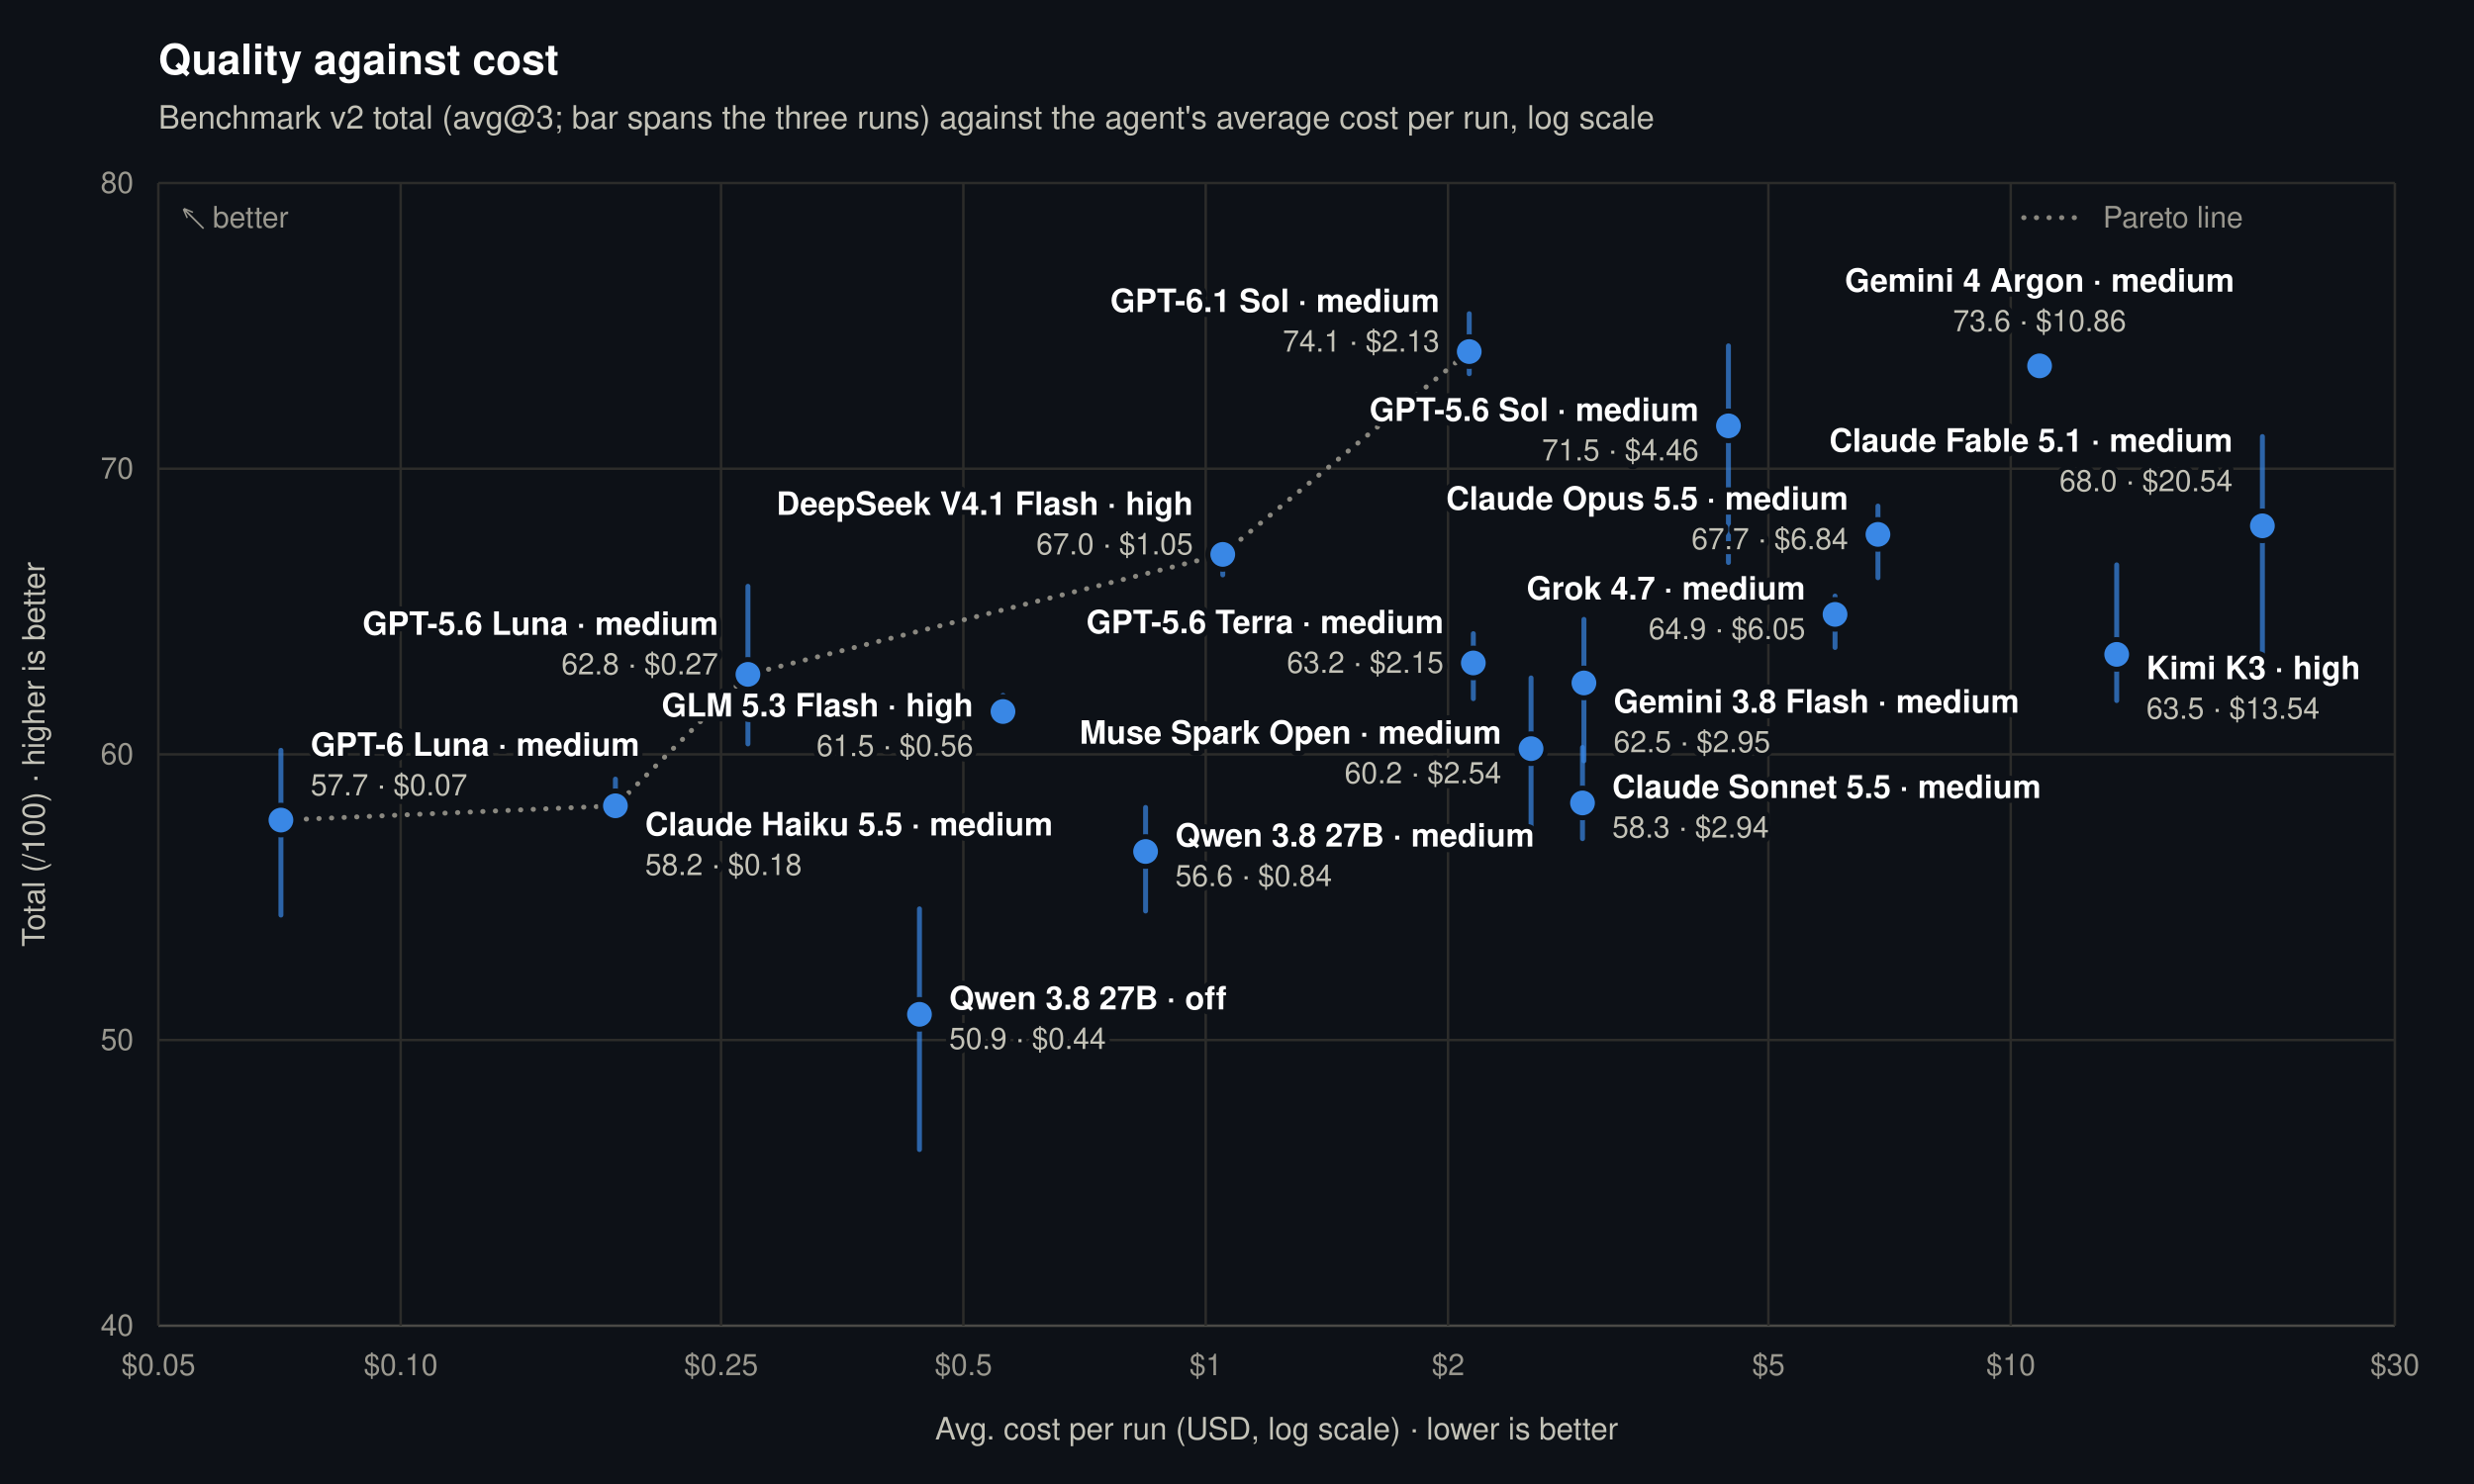
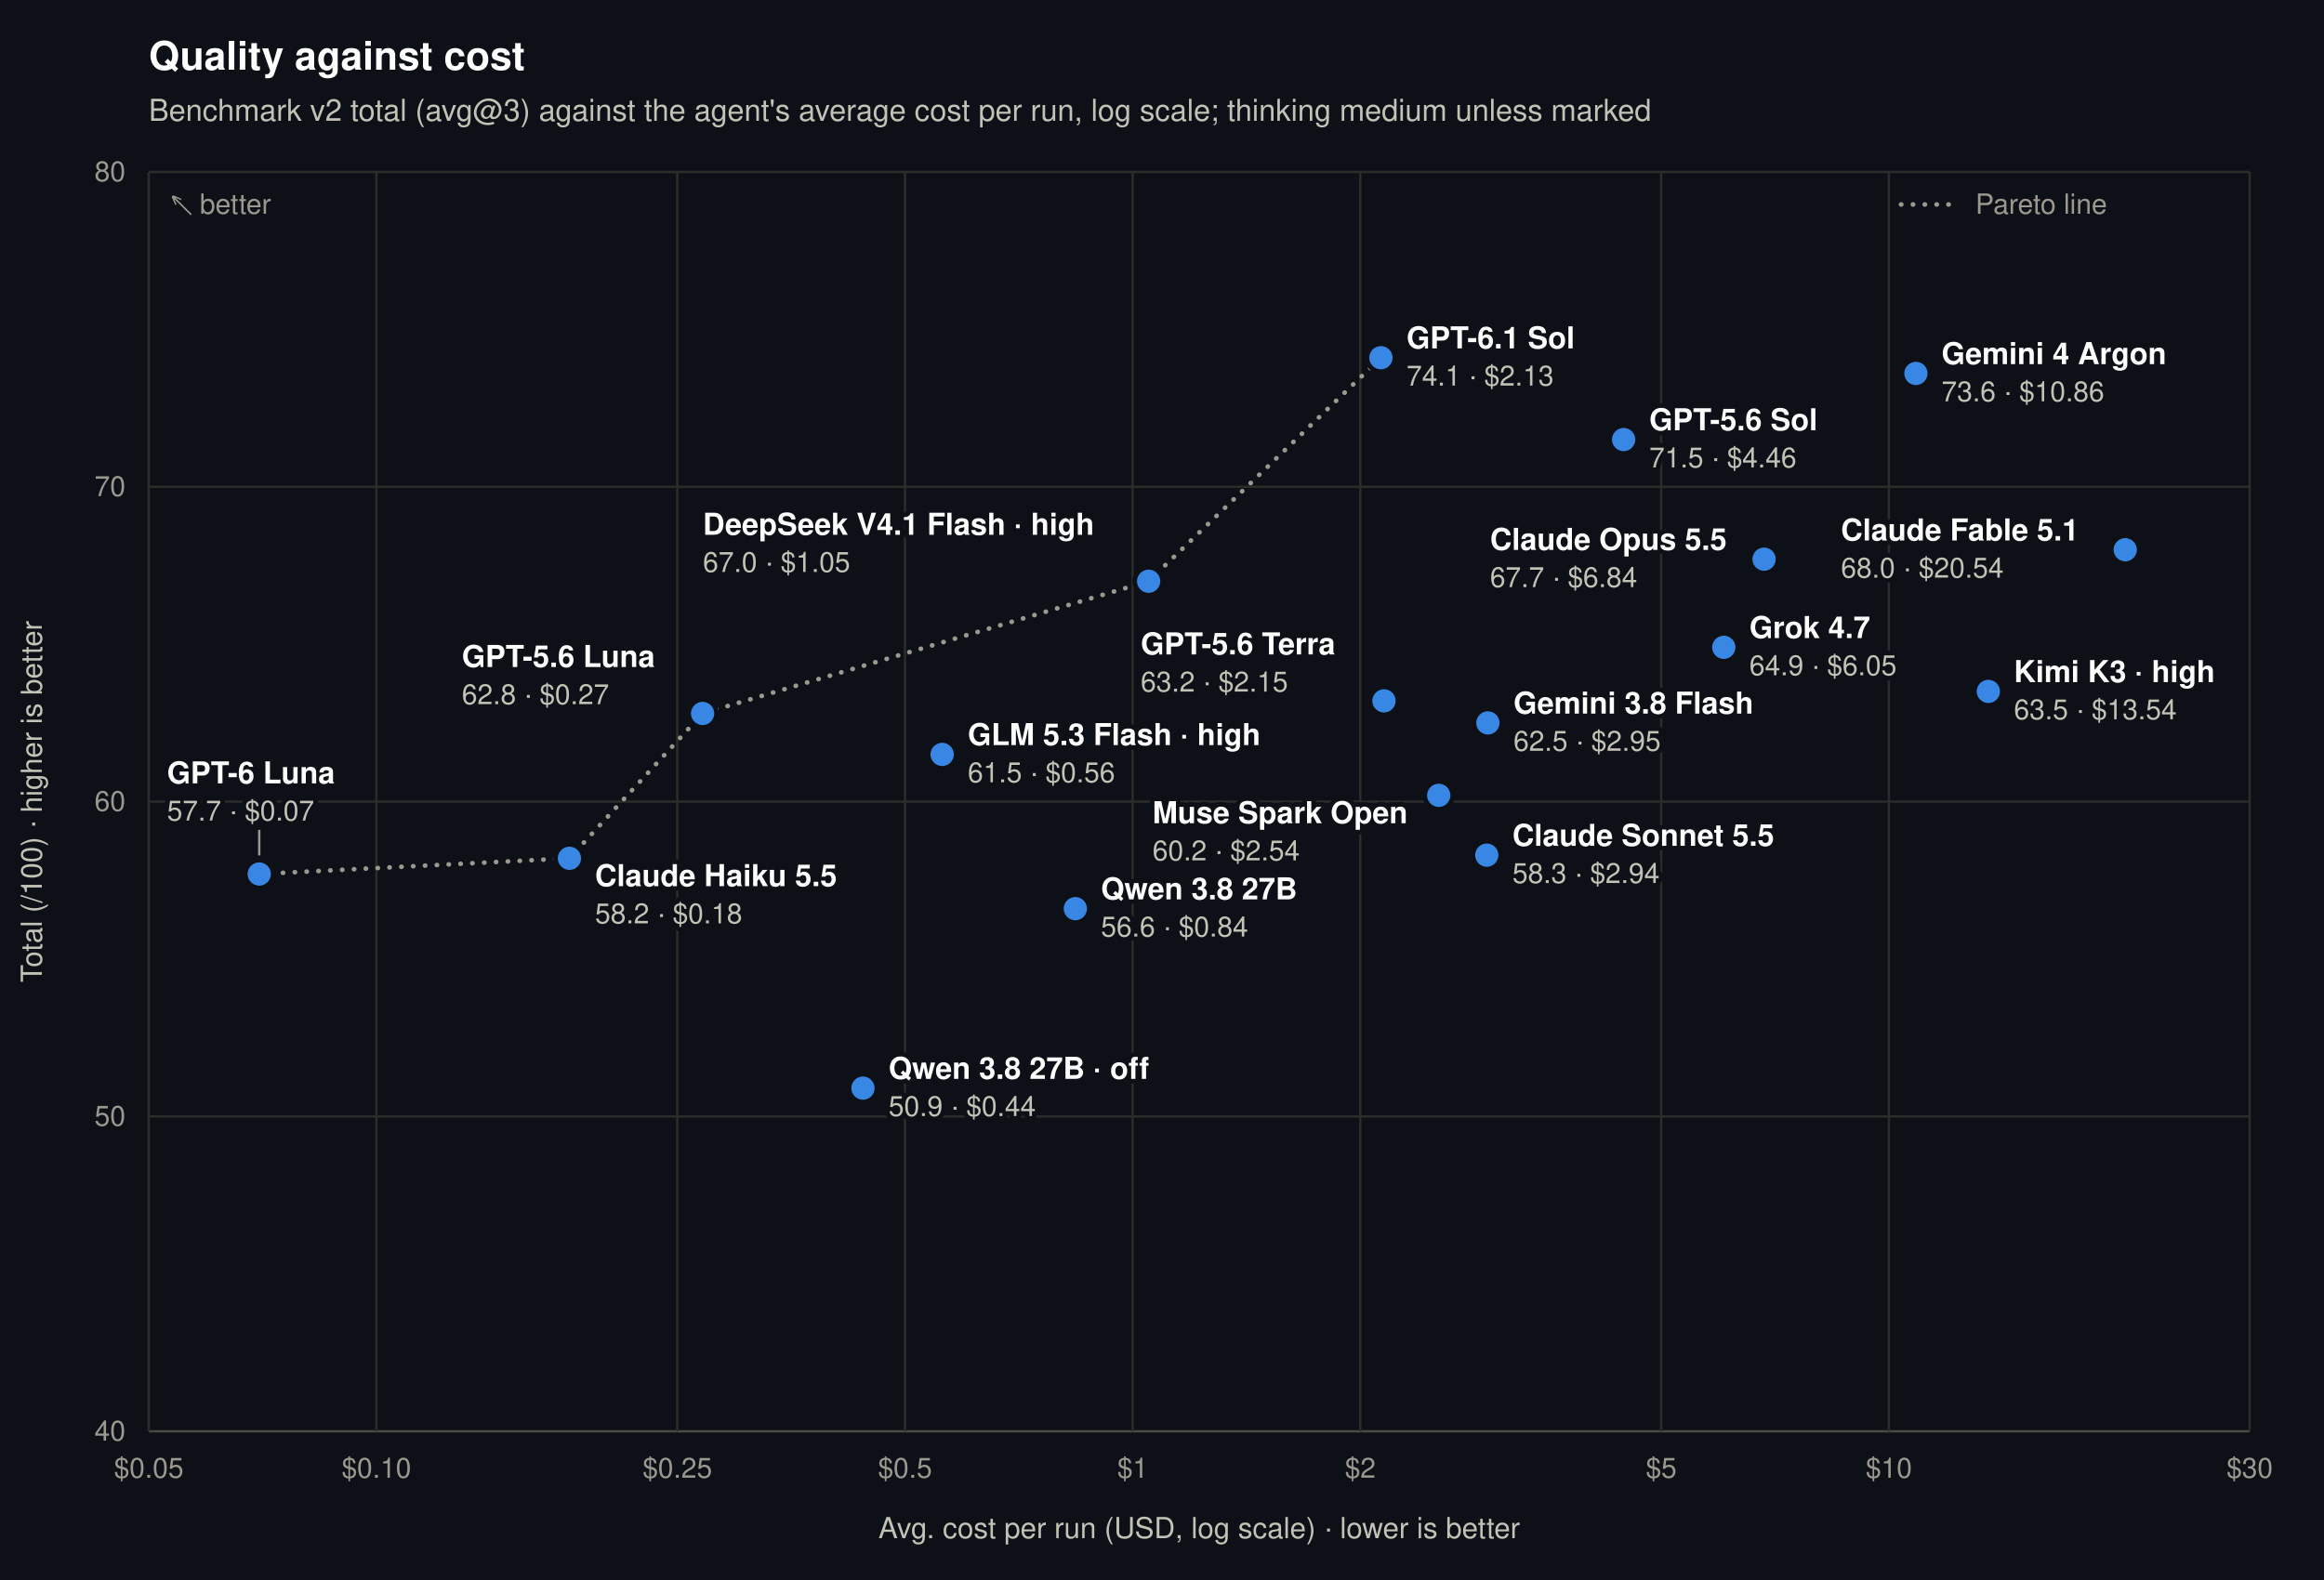
- <svg xmlns="http://www.w3.org/2000/svg" width="1000" height="600" viewBox="0 0 1000 600" role="img" aria-labelledby="t d">
-   <rect width="1000" height="600" fill="#0d1117" />
+ <svg xmlns="http://www.w3.org/2000/svg" width="1000" height="680" viewBox="0 0 1000 680" role="img" aria-labelledby="t d">
+   <rect width="1000" height="680" fill="#0d1117" />
  <g font-family="system-ui, -apple-system, 'Segoe UI', Helvetica, Arial, sans-serif">
    <text x="64" y="30" font-size="17" font-weight="600" fill="#ffffff">Quality against cost</text>
-     <text x="64" y="52" font-size="13" fill="#c3c2b7">Benchmark v2 total (avg@3; bar spans the three runs) against the agent's average cost per run, log scale</text>
-     <line x1="64" x2="968" y1="536" y2="536" stroke="#4a4a46" stroke-width="1" />
-     <text x="54" y="540" font-size="12" text-anchor="end" fill="#9a988f" style="font-variant-numeric: tabular-nums">40</text>
-     <line x1="64" x2="968" y1="420.5" y2="420.5" stroke="#2c2c2a" stroke-width="1" />
-     <text x="54" y="424.5" font-size="12" text-anchor="end" fill="#9a988f" style="font-variant-numeric: tabular-nums">50</text>
-     <line x1="64" x2="968" y1="305" y2="305" stroke="#2c2c2a" stroke-width="1" />
-     <text x="54" y="309" font-size="12" text-anchor="end" fill="#9a988f" style="font-variant-numeric: tabular-nums">60</text>
-     <line x1="64" x2="968" y1="189.5" y2="189.5" stroke="#2c2c2a" stroke-width="1" />
-     <text x="54" y="193.5" font-size="12" text-anchor="end" fill="#9a988f" style="font-variant-numeric: tabular-nums">70</text>
+     <text x="64" y="52" font-size="13" fill="#c3c2b7">Benchmark v2 total (avg@3) against the agent's average cost per run, log scale; thinking medium unless marked</text>
+     <line x1="64" x2="968" y1="616" y2="616" stroke="#4a4a46" stroke-width="1" />
+     <text x="54" y="620" font-size="12" text-anchor="end" fill="#9a988f" style="font-variant-numeric: tabular-nums">40</text>
+     <line x1="64" x2="968" y1="480.5" y2="480.5" stroke="#2c2c2a" stroke-width="1" />
+     <text x="54" y="484.5" font-size="12" text-anchor="end" fill="#9a988f" style="font-variant-numeric: tabular-nums">50</text>
+     <line x1="64" x2="968" y1="345" y2="345" stroke="#2c2c2a" stroke-width="1" />
+     <text x="54" y="349" font-size="12" text-anchor="end" fill="#9a988f" style="font-variant-numeric: tabular-nums">60</text>
+     <line x1="64" x2="968" y1="209.5" y2="209.5" stroke="#2c2c2a" stroke-width="1" />
+     <text x="54" y="213.5" font-size="12" text-anchor="end" fill="#9a988f" style="font-variant-numeric: tabular-nums">70</text>
    <line x1="64" x2="968" y1="74" y2="74" stroke="#2c2c2a" stroke-width="1" />
    <text x="54" y="78" font-size="12" text-anchor="end" fill="#9a988f" style="font-variant-numeric: tabular-nums">80</text>
-     <line x1="64" x2="64" y1="74" y2="536" stroke="#2c2c2a" stroke-width="1" />
-     <text x="64" y="556" font-size="12" text-anchor="middle" fill="#9a988f" style="font-variant-numeric: tabular-nums">$0.05</text>
-     <line x1="161.954" x2="161.954" y1="74" y2="536" stroke="#2c2c2a" stroke-width="1" />
-     <text x="161.954" y="556" font-size="12" text-anchor="middle" fill="#9a988f" style="font-variant-numeric: tabular-nums">$0.10</text>
-     <line x1="291.442" x2="291.442" y1="74" y2="536" stroke="#2c2c2a" stroke-width="1" />
-     <text x="291.442" y="556" font-size="12" text-anchor="middle" fill="#9a988f" style="font-variant-numeric: tabular-nums">$0.25</text>
-     <line x1="389.396" x2="389.396" y1="74" y2="536" stroke="#2c2c2a" stroke-width="1" />
-     <text x="389.396" y="556" font-size="12" text-anchor="middle" fill="#9a988f" style="font-variant-numeric: tabular-nums">$0.5</text>
-     <line x1="487.35" x2="487.35" y1="74" y2="536" stroke="#2c2c2a" stroke-width="1" />
-     <text x="487.35" y="556" font-size="12" text-anchor="middle" fill="#9a988f" style="font-variant-numeric: tabular-nums">$1</text>
-     <line x1="585.304" x2="585.304" y1="74" y2="536" stroke="#2c2c2a" stroke-width="1" />
-     <text x="585.304" y="556" font-size="12" text-anchor="middle" fill="#9a988f" style="font-variant-numeric: tabular-nums">$2</text>
-     <line x1="714.793" x2="714.793" y1="74" y2="536" stroke="#2c2c2a" stroke-width="1" />
-     <text x="714.793" y="556" font-size="12" text-anchor="middle" fill="#9a988f" style="font-variant-numeric: tabular-nums">$5</text>
-     <line x1="812.747" x2="812.747" y1="74" y2="536" stroke="#2c2c2a" stroke-width="1" />
-     <text x="812.747" y="556" font-size="12" text-anchor="middle" fill="#9a988f" style="font-variant-numeric: tabular-nums">$10</text>
-     <line x1="968" x2="968" y1="74" y2="536" stroke="#2c2c2a" stroke-width="1" />
-     <text x="968" y="556" font-size="12" text-anchor="middle" fill="#9a988f" style="font-variant-numeric: tabular-nums">$30</text>
-     <text x="516" y="582" font-size="12.5" text-anchor="middle" fill="#c3c2b7">Avg. cost per run (USD, log scale) · lower is better</text>
-     <text transform="translate(18 305) rotate(-90)" font-size="12.5" text-anchor="middle" fill="#c3c2b7">Total (/100) · higher is better</text>
+     <line x1="64" x2="64" y1="74" y2="616" stroke="#2c2c2a" stroke-width="1" />
+     <text x="64" y="636" font-size="12" text-anchor="middle" fill="#9a988f" style="font-variant-numeric: tabular-nums">$0.05</text>
+     <line x1="161.95" x2="161.95" y1="74" y2="616" stroke="#2c2c2a" stroke-width="1" />
+     <text x="161.95" y="636" font-size="12" text-anchor="middle" fill="#9a988f" style="font-variant-numeric: tabular-nums">$0.10</text>
+     <line x1="291.44" x2="291.44" y1="74" y2="616" stroke="#2c2c2a" stroke-width="1" />
+     <text x="291.44" y="636" font-size="12" text-anchor="middle" fill="#9a988f" style="font-variant-numeric: tabular-nums">$0.25</text>
+     <line x1="389.4" x2="389.4" y1="74" y2="616" stroke="#2c2c2a" stroke-width="1" />
+     <text x="389.4" y="636" font-size="12" text-anchor="middle" fill="#9a988f" style="font-variant-numeric: tabular-nums">$0.5</text>
+     <line x1="487.35" x2="487.35" y1="74" y2="616" stroke="#2c2c2a" stroke-width="1" />
+     <text x="487.35" y="636" font-size="12" text-anchor="middle" fill="#9a988f" style="font-variant-numeric: tabular-nums">$1</text>
+     <line x1="585.3" x2="585.3" y1="74" y2="616" stroke="#2c2c2a" stroke-width="1" />
+     <text x="585.3" y="636" font-size="12" text-anchor="middle" fill="#9a988f" style="font-variant-numeric: tabular-nums">$2</text>
+     <line x1="714.79" x2="714.79" y1="74" y2="616" stroke="#2c2c2a" stroke-width="1" />
+     <text x="714.79" y="636" font-size="12" text-anchor="middle" fill="#9a988f" style="font-variant-numeric: tabular-nums">$5</text>
+     <line x1="812.75" x2="812.75" y1="74" y2="616" stroke="#2c2c2a" stroke-width="1" />
+     <text x="812.75" y="636" font-size="12" text-anchor="middle" fill="#9a988f" style="font-variant-numeric: tabular-nums">$10</text>
+     <line x1="968" x2="968" y1="74" y2="616" stroke="#2c2c2a" stroke-width="1" />
+     <text x="968" y="636" font-size="12" text-anchor="middle" fill="#9a988f" style="font-variant-numeric: tabular-nums">$30</text>
+     <text x="516" y="662" font-size="12.5" text-anchor="middle" fill="#c3c2b7">Avg. cost per run (USD, log scale) · lower is better</text>
+     <text transform="translate(18 345) rotate(-90)" font-size="12.5" text-anchor="middle" fill="#c3c2b7">Total (/100) · higher is better</text>
    <text x="74" y="92" font-size="12" fill="#9a988f">↖ better</text>
-     <polyline points="113.6,331.6 248.8,325.8 302.3,272.7 494.2,224.1 593.9,142.1" fill="none" stroke="#8a8880" stroke-width="2" stroke-dasharray="0.1 5" stroke-linecap="round" />
-     <line x1="818" x2="842" y1="88" y2="88" stroke="#8a8880" stroke-width="2" stroke-dasharray="0.1 5" stroke-linecap="round" />
+     <polyline points="111.55,376.16 245.02,369.39 302.32,307.06 494.25,250.15 594.2,153.95" fill="none" stroke="#9a988f" stroke-width="2" stroke-dasharray="0.1 5" stroke-linecap="round" />
+     <line x1="818" x2="842" y1="88" y2="88" stroke="#9a988f" stroke-width="2" stroke-dasharray="0.1 5" stroke-linecap="round" />
    <text x="850" y="92" font-size="12" fill="#9a988f">Pareto line</text>
-     <line x1="593.872" x2="593.872" y1="151.096" y2="126.841" stroke="#3987e5" stroke-width="2" stroke-linecap="round" opacity="0.7" />
-     <line x1="698.641" x2="698.641" y1="227.422" y2="139.835" stroke="#3987e5" stroke-width="2" stroke-linecap="round" opacity="0.7" />
-     <line x1="494.245" x2="494.245" y1="232.428" y2="219.049" stroke="#3987e5" stroke-width="2" stroke-linecap="round" opacity="0.7" />
-     <line x1="595.525" x2="595.525" y1="282.477" y2="256.201" stroke="#3987e5" stroke-width="2" stroke-linecap="round" opacity="0.7" />
-     <line x1="302.318" x2="302.318" y1="300.765" y2="237.048" stroke="#3987e5" stroke-width="2" stroke-linecap="round" opacity="0.7" />
-     <line x1="113.554" x2="113.554" y1="369.969" y2="303.364" stroke="#3987e5" stroke-width="2" stroke-linecap="round" opacity="0.7" />
-     <line x1="463.047" x2="463.047" y1="368.333" y2="326.464" stroke="#3987e5" stroke-width="2" stroke-linecap="round" opacity="0.7" />
-     <line x1="371.652" x2="371.652" y1="464.775" y2="367.466" stroke="#3987e5" stroke-width="2" stroke-linecap="round" opacity="0.7" />
-     <line x1="759.074" x2="759.074" y1="233.582" y2="204.611" stroke="#3987e5" stroke-width="2" stroke-linecap="round" opacity="0.7" />
-     <line x1="741.731" x2="741.731" y1="261.784" y2="240.994" stroke="#3987e5" stroke-width="2" stroke-linecap="round" opacity="0.7" />
-     <line x1="855.575" x2="855.575" y1="283.247" y2="228.385" stroke="#3987e5" stroke-width="2" stroke-linecap="round" opacity="0.7" />
-     <line x1="640.229" x2="640.229" y1="307.599" y2="250.426" stroke="#3987e5" stroke-width="2" stroke-linecap="round" opacity="0.7" />
-     <line x1="405.412" x2="405.412" y1="292.872" y2="281.13" stroke="#3987e5" stroke-width="2" stroke-linecap="round" opacity="0.7" />
-     <line x1="248.753" x2="248.753" y1="330.506" y2="315.01" stroke="#3987e5" stroke-width="2" stroke-linecap="round" opacity="0.7" />
-     <line x1="639.653" x2="639.653" y1="339.072" y2="302.209" stroke="#3987e5" stroke-width="2" stroke-linecap="round" opacity="0.7" />
-     <line x1="824.412" x2="824.412" y1="151.096" y2="145.418" stroke="#3987e5" stroke-width="2" stroke-linecap="round" opacity="0.7" />
-     <line x1="914.468" x2="914.468" y1="269.484" y2="176.506" stroke="#3987e5" stroke-width="2" stroke-linecap="round" opacity="0.7" />
-     <line x1="618.859" x2="618.859" y1="337.051" y2="274.104" stroke="#3987e5" stroke-width="2" stroke-linecap="round" opacity="0.7" />
-     <circle cx="593.872" cy="142.145" r="6" fill="#3987e5" stroke="#0d1117" stroke-width="2" />
-     <circle cx="698.641" cy="172.175" r="6" fill="#3987e5" stroke="#0d1117" stroke-width="2" />
-     <circle cx="494.245" cy="224.15" r="6" fill="#3987e5" stroke="#0d1117" stroke-width="2" />
-     <circle cx="595.525" cy="268.04" r="6" fill="#3987e5" stroke="#0d1117" stroke-width="2" />
-     <circle cx="302.318" cy="272.66" r="6" fill="#3987e5" stroke="#0d1117" stroke-width="2" />
-     <circle cx="113.554" cy="331.565" r="6" fill="#3987e5" stroke="#0d1117" stroke-width="2" />
-     <circle cx="463.047" cy="344.27" r="6" fill="#3987e5" stroke="#0d1117" stroke-width="2" />
-     <circle cx="371.652" cy="410.105" r="6" fill="#3987e5" stroke="#0d1117" stroke-width="2" />
-     <circle cx="759.074" cy="216.065" r="6" fill="#3987e5" stroke="#0d1117" stroke-width="2" />
-     <circle cx="741.731" cy="248.405" r="6" fill="#3987e5" stroke="#0d1117" stroke-width="2" />
-     <circle cx="855.575" cy="264.575" r="6" fill="#3987e5" stroke="#0d1117" stroke-width="2" />
-     <circle cx="640.229" cy="276.125" r="6" fill="#3987e5" stroke="#0d1117" stroke-width="2" />
-     <circle cx="405.412" cy="287.675" r="6" fill="#3987e5" stroke="#0d1117" stroke-width="2" />
-     <circle cx="248.753" cy="325.79" r="6" fill="#3987e5" stroke="#0d1117" stroke-width="2" />
-     <circle cx="639.653" cy="324.635" r="6" fill="#3987e5" stroke="#0d1117" stroke-width="2" />
-     <circle cx="824.412" cy="147.92" r="6" fill="#3987e5" stroke="#0d1117" stroke-width="2" />
-     <circle cx="914.468" cy="212.6" r="6" fill="#3987e5" stroke="#0d1117" stroke-width="2" />
-     <circle cx="618.859" cy="302.69" r="6" fill="#3987e5" stroke="#0d1117" stroke-width="2" />
-     <text x="581.872" y="126.145" font-size="13" font-weight="600" text-anchor="end" fill="#ffffff" stroke="#0d1117" stroke-width="4" stroke-linejoin="round" paint-order="stroke">GPT-6.1 Sol · medium</text>
-     <text x="581.872" y="142.145" font-size="12" text-anchor="end" fill="#c3c2b7" stroke="#0d1117" stroke-width="4" stroke-linejoin="round" paint-order="stroke" style="font-variant-numeric: tabular-nums">74.1 · $2.13</text>
-     <text x="686.641" y="170.175" font-size="13" font-weight="600" text-anchor="end" fill="#ffffff" stroke="#0d1117" stroke-width="4" stroke-linejoin="round" paint-order="stroke">GPT-5.6 Sol · medium</text>
-     <text x="686.641" y="186.175" font-size="12" text-anchor="end" fill="#c3c2b7" stroke="#0d1117" stroke-width="4" stroke-linejoin="round" paint-order="stroke" style="font-variant-numeric: tabular-nums">71.5 · $4.46</text>
-     <text x="482.245" y="208.15" font-size="13" font-weight="600" text-anchor="end" fill="#ffffff" stroke="#0d1117" stroke-width="4" stroke-linejoin="round" paint-order="stroke">DeepSeek V4.1 Flash · high</text>
-     <text x="482.245" y="224.15" font-size="12" text-anchor="end" fill="#c3c2b7" stroke="#0d1117" stroke-width="4" stroke-linejoin="round" paint-order="stroke" style="font-variant-numeric: tabular-nums">67.0 · $1.05</text>
-     <text x="583.525" y="256.04" font-size="13" font-weight="600" text-anchor="end" fill="#ffffff" stroke="#0d1117" stroke-width="4" stroke-linejoin="round" paint-order="stroke">GPT-5.6 Terra · medium</text>
-     <text x="583.525" y="272.04" font-size="12" text-anchor="end" fill="#c3c2b7" stroke="#0d1117" stroke-width="4" stroke-linejoin="round" paint-order="stroke" style="font-variant-numeric: tabular-nums">63.2 · $2.15</text>
-     <text x="290.318" y="256.66" font-size="13" font-weight="600" text-anchor="end" fill="#ffffff" stroke="#0d1117" stroke-width="4" stroke-linejoin="round" paint-order="stroke">GPT-5.6 Luna · medium</text>
-     <text x="290.318" y="272.66" font-size="12" text-anchor="end" fill="#c3c2b7" stroke="#0d1117" stroke-width="4" stroke-linejoin="round" paint-order="stroke" style="font-variant-numeric: tabular-nums">62.8 · $0.27</text>
-     <text x="125.554" y="305.565" font-size="13" font-weight="600" text-anchor="start" fill="#ffffff" stroke="#0d1117" stroke-width="4" stroke-linejoin="round" paint-order="stroke">GPT-6 Luna · medium</text>
-     <text x="125.554" y="321.565" font-size="12" text-anchor="start" fill="#c3c2b7" stroke="#0d1117" stroke-width="4" stroke-linejoin="round" paint-order="stroke" style="font-variant-numeric: tabular-nums">57.7 · $0.07</text>
-     <text x="475.047" y="342.27" font-size="13" font-weight="600" text-anchor="start" fill="#ffffff" stroke="#0d1117" stroke-width="4" stroke-linejoin="round" paint-order="stroke">Qwen 3.8 27B · medium</text>
-     <text x="475.047" y="358.27" font-size="12" text-anchor="start" fill="#c3c2b7" stroke="#0d1117" stroke-width="4" stroke-linejoin="round" paint-order="stroke" style="font-variant-numeric: tabular-nums">56.6 · $0.84</text>
-     <text x="383.652" y="408.105" font-size="13" font-weight="600" text-anchor="start" fill="#ffffff" stroke="#0d1117" stroke-width="4" stroke-linejoin="round" paint-order="stroke">Qwen 3.8 27B · off</text>
-     <text x="383.652" y="424.105" font-size="12" text-anchor="start" fill="#c3c2b7" stroke="#0d1117" stroke-width="4" stroke-linejoin="round" paint-order="stroke" style="font-variant-numeric: tabular-nums">50.9 · $0.44</text>
-     <text x="747.074" y="206.065" font-size="13" font-weight="600" text-anchor="end" fill="#ffffff" stroke="#0d1117" stroke-width="4" stroke-linejoin="round" paint-order="stroke">Claude Opus 5.5 · medium</text>
-     <text x="747.074" y="222.065" font-size="12" text-anchor="end" fill="#c3c2b7" stroke="#0d1117" stroke-width="4" stroke-linejoin="round" paint-order="stroke" style="font-variant-numeric: tabular-nums">67.7 · $6.84</text>
-     <text x="729.731" y="242.405" font-size="13" font-weight="600" text-anchor="end" fill="#ffffff" stroke="#0d1117" stroke-width="4" stroke-linejoin="round" paint-order="stroke">Grok 4.7 · medium</text>
-     <text x="729.731" y="258.405" font-size="12" text-anchor="end" fill="#c3c2b7" stroke="#0d1117" stroke-width="4" stroke-linejoin="round" paint-order="stroke" style="font-variant-numeric: tabular-nums">64.9 · $6.05</text>
-     <text x="867.575" y="274.575" font-size="13" font-weight="600" text-anchor="start" fill="#ffffff" stroke="#0d1117" stroke-width="4" stroke-linejoin="round" paint-order="stroke">Kimi K3 · high</text>
-     <text x="867.575" y="290.575" font-size="12" text-anchor="start" fill="#c3c2b7" stroke="#0d1117" stroke-width="4" stroke-linejoin="round" paint-order="stroke" style="font-variant-numeric: tabular-nums">63.5 · $13.54</text>
-     <text x="652.229" y="288.125" font-size="13" font-weight="600" text-anchor="start" fill="#ffffff" stroke="#0d1117" stroke-width="4" stroke-linejoin="round" paint-order="stroke">Gemini 3.8 Flash · medium</text>
-     <text x="652.229" y="304.125" font-size="12" text-anchor="start" fill="#c3c2b7" stroke="#0d1117" stroke-width="4" stroke-linejoin="round" paint-order="stroke" style="font-variant-numeric: tabular-nums">62.5 · $2.95</text>
-     <text x="393.412" y="289.675" font-size="13" font-weight="600" text-anchor="end" fill="#ffffff" stroke="#0d1117" stroke-width="4" stroke-linejoin="round" paint-order="stroke">GLM 5.3 Flash · high</text>
-     <text x="393.412" y="305.675" font-size="12" text-anchor="end" fill="#c3c2b7" stroke="#0d1117" stroke-width="4" stroke-linejoin="round" paint-order="stroke" style="font-variant-numeric: tabular-nums">61.5 · $0.56</text>
-     <text x="260.753" y="337.79" font-size="13" font-weight="600" text-anchor="start" fill="#ffffff" stroke="#0d1117" stroke-width="4" stroke-linejoin="round" paint-order="stroke">Claude Haiku 5.5 · medium</text>
-     <text x="260.753" y="353.79" font-size="12" text-anchor="start" fill="#c3c2b7" stroke="#0d1117" stroke-width="4" stroke-linejoin="round" paint-order="stroke" style="font-variant-numeric: tabular-nums">58.2 · $0.18</text>
-     <text x="651.653" y="322.635" font-size="13" font-weight="600" text-anchor="start" fill="#ffffff" stroke="#0d1117" stroke-width="4" stroke-linejoin="round" paint-order="stroke">Claude Sonnet 5.5 · medium</text>
-     <text x="651.653" y="338.635" font-size="12" text-anchor="start" fill="#c3c2b7" stroke="#0d1117" stroke-width="4" stroke-linejoin="round" paint-order="stroke" style="font-variant-numeric: tabular-nums">58.3 · $2.94</text>
-     <text x="824.412" y="117.92" font-size="13" font-weight="600" text-anchor="middle" fill="#ffffff" stroke="#0d1117" stroke-width="4" stroke-linejoin="round" paint-order="stroke">Gemini 4 Argon · medium</text>
-     <text x="824.412" y="133.92" font-size="12" text-anchor="middle" fill="#c3c2b7" stroke="#0d1117" stroke-width="4" stroke-linejoin="round" paint-order="stroke" style="font-variant-numeric: tabular-nums">73.6 · $10.86</text>
-     <text x="902.468" y="182.6" font-size="13" font-weight="600" text-anchor="end" fill="#ffffff" stroke="#0d1117" stroke-width="4" stroke-linejoin="round" paint-order="stroke">Claude Fable 5.1 · medium</text>
-     <text x="902.468" y="198.6" font-size="12" text-anchor="end" fill="#c3c2b7" stroke="#0d1117" stroke-width="4" stroke-linejoin="round" paint-order="stroke" style="font-variant-numeric: tabular-nums">68.0 · $20.54</text>
-     <text x="606.859" y="300.69" font-size="13" font-weight="600" text-anchor="end" fill="#ffffff" stroke="#0d1117" stroke-width="4" stroke-linejoin="round" paint-order="stroke">Muse Spark Open · medium</text>
-     <text x="606.859" y="316.69" font-size="12" text-anchor="end" fill="#c3c2b7" stroke="#0d1117" stroke-width="4" stroke-linejoin="round" paint-order="stroke" style="font-variant-numeric: tabular-nums">60.2 · $2.54</text>
+     <line x1="111.55" y1="368.16" x2="111.55" y2="357.16" stroke="#9a988f" stroke-width="1" />
+     <circle cx="594.2" cy="153.95" r="6" fill="#3987e5" stroke="#0d1117" stroke-width="2" />
+     <circle cx="824.41" cy="160.72" r="6" fill="#3987e5" stroke="#0d1117" stroke-width="2" />
+     <circle cx="698.64" cy="189.18" r="6" fill="#3987e5" stroke="#0d1117" stroke-width="2" />
+     <circle cx="914.47" cy="236.6" r="6" fill="#3987e5" stroke="#0d1117" stroke-width="2" />
+     <circle cx="759.07" cy="240.66" r="6" fill="#3987e5" stroke="#0d1117" stroke-width="2" />
+     <circle cx="494.25" cy="250.15" r="6" fill="#3987e5" stroke="#0d1117" stroke-width="2" />
+     <circle cx="741.73" cy="278.6" r="6" fill="#3987e5" stroke="#0d1117" stroke-width="2" />
+     <circle cx="855.57" cy="297.57" r="6" fill="#3987e5" stroke="#0d1117" stroke-width="2" />
+     <circle cx="595.52" cy="301.64" r="6" fill="#3987e5" stroke="#0d1117" stroke-width="2" />
+     <circle cx="302.32" cy="307.06" r="6" fill="#3987e5" stroke="#0d1117" stroke-width="2" />
+     <circle cx="640.23" cy="311.13" r="6" fill="#3987e5" stroke="#0d1117" stroke-width="2" />
+     <circle cx="405.41" cy="324.68" r="6" fill="#3987e5" stroke="#0d1117" stroke-width="2" />
+     <circle cx="619.08" cy="342.29" r="6" fill="#3987e5" stroke="#0d1117" stroke-width="2" />
+     <circle cx="639.75" cy="368.04" r="6" fill="#3987e5" stroke="#0d1117" stroke-width="2" />
+     <circle cx="245.02" cy="369.39" r="6" fill="#3987e5" stroke="#0d1117" stroke-width="2" />
+     <circle cx="111.55" cy="376.16" r="6" fill="#3987e5" stroke="#0d1117" stroke-width="2" />
+     <circle cx="462.71" cy="391.07" r="6" fill="#3987e5" stroke="#0d1117" stroke-width="2" />
+     <circle cx="371.33" cy="468.31" r="6" fill="#3987e5" stroke="#0d1117" stroke-width="2" />
+     <text x="605.2" y="149.95" font-size="13" font-weight="600" fill="#ffffff" stroke="#0d1117" stroke-width="4" stroke-linejoin="round" paint-order="stroke">GPT-6.1 Sol</text>
+     <text x="605.2" y="165.95" font-size="12" fill="#c3c2b7" stroke="#0d1117" stroke-width="4" stroke-linejoin="round" paint-order="stroke" style="font-variant-numeric: tabular-nums">74.1 · $2.13</text>
+     <text x="835.41" y="156.72" font-size="13" font-weight="600" fill="#ffffff" stroke="#0d1117" stroke-width="4" stroke-linejoin="round" paint-order="stroke">Gemini 4 Argon</text>
+     <text x="835.41" y="172.72" font-size="12" fill="#c3c2b7" stroke="#0d1117" stroke-width="4" stroke-linejoin="round" paint-order="stroke" style="font-variant-numeric: tabular-nums">73.6 · $10.86</text>
+     <text x="709.64" y="185.18" font-size="13" font-weight="600" fill="#ffffff" stroke="#0d1117" stroke-width="4" stroke-linejoin="round" paint-order="stroke">GPT-5.6 Sol</text>
+     <text x="709.64" y="201.18" font-size="12" fill="#c3c2b7" stroke="#0d1117" stroke-width="4" stroke-linejoin="round" paint-order="stroke" style="font-variant-numeric: tabular-nums">71.5 · $4.46</text>
+     <text x="792.12" y="232.6" font-size="13" font-weight="600" fill="#ffffff" stroke="#0d1117" stroke-width="4" stroke-linejoin="round" paint-order="stroke">Claude Fable 5.1</text>
+     <text x="792.12" y="248.6" font-size="12" fill="#c3c2b7" stroke="#0d1117" stroke-width="4" stroke-linejoin="round" paint-order="stroke" style="font-variant-numeric: tabular-nums">68.0 · $20.54</text>
+     <text x="641.14" y="236.66" font-size="13" font-weight="600" fill="#ffffff" stroke="#0d1117" stroke-width="4" stroke-linejoin="round" paint-order="stroke">Claude Opus 5.5</text>
+     <text x="641.14" y="252.66" font-size="12" fill="#c3c2b7" stroke="#0d1117" stroke-width="4" stroke-linejoin="round" paint-order="stroke" style="font-variant-numeric: tabular-nums">67.7 · $6.84</text>
+     <text x="302.45" y="230.15" font-size="13" font-weight="600" fill="#ffffff" stroke="#0d1117" stroke-width="4" stroke-linejoin="round" paint-order="stroke">DeepSeek V4.1 Flash · high</text>
+     <text x="302.45" y="246.15" font-size="12" fill="#c3c2b7" stroke="#0d1117" stroke-width="4" stroke-linejoin="round" paint-order="stroke" style="font-variant-numeric: tabular-nums">67.0 · $1.05</text>
+     <text x="752.73" y="274.6" font-size="13" font-weight="600" fill="#ffffff" stroke="#0d1117" stroke-width="4" stroke-linejoin="round" paint-order="stroke">Grok 4.7</text>
+     <text x="752.73" y="290.6" font-size="12" fill="#c3c2b7" stroke="#0d1117" stroke-width="4" stroke-linejoin="round" paint-order="stroke" style="font-variant-numeric: tabular-nums">64.9 · $6.05</text>
+     <text x="866.57" y="293.57" font-size="13" font-weight="600" fill="#ffffff" stroke="#0d1117" stroke-width="4" stroke-linejoin="round" paint-order="stroke">Kimi K3 · high</text>
+     <text x="866.57" y="309.57" font-size="12" fill="#c3c2b7" stroke="#0d1117" stroke-width="4" stroke-linejoin="round" paint-order="stroke" style="font-variant-numeric: tabular-nums">63.5 · $13.54</text>
+     <text x="490.82" y="281.64" font-size="13" font-weight="600" fill="#ffffff" stroke="#0d1117" stroke-width="4" stroke-linejoin="round" paint-order="stroke">GPT-5.6 Terra</text>
+     <text x="490.82" y="297.64" font-size="12" fill="#c3c2b7" stroke="#0d1117" stroke-width="4" stroke-linejoin="round" paint-order="stroke" style="font-variant-numeric: tabular-nums">63.2 · $2.15</text>
+     <text x="198.72" y="287.06" font-size="13" font-weight="600" fill="#ffffff" stroke="#0d1117" stroke-width="4" stroke-linejoin="round" paint-order="stroke">GPT-5.6 Luna</text>
+     <text x="198.72" y="303.06" font-size="12" fill="#c3c2b7" stroke="#0d1117" stroke-width="4" stroke-linejoin="round" paint-order="stroke" style="font-variant-numeric: tabular-nums">62.8 · $0.27</text>
+     <text x="651.23" y="307.13" font-size="13" font-weight="600" fill="#ffffff" stroke="#0d1117" stroke-width="4" stroke-linejoin="round" paint-order="stroke">Gemini 3.8 Flash</text>
+     <text x="651.23" y="323.13" font-size="12" fill="#c3c2b7" stroke="#0d1117" stroke-width="4" stroke-linejoin="round" paint-order="stroke" style="font-variant-numeric: tabular-nums">62.5 · $2.95</text>
+     <text x="416.41" y="320.68" font-size="13" font-weight="600" fill="#ffffff" stroke="#0d1117" stroke-width="4" stroke-linejoin="round" paint-order="stroke">GLM 5.3 Flash · high</text>
+     <text x="416.41" y="336.68" font-size="12" fill="#c3c2b7" stroke="#0d1117" stroke-width="4" stroke-linejoin="round" paint-order="stroke" style="font-variant-numeric: tabular-nums">61.5 · $0.56</text>
+     <text x="495.91" y="354.29" font-size="13" font-weight="600" fill="#ffffff" stroke="#0d1117" stroke-width="4" stroke-linejoin="round" paint-order="stroke">Muse Spark Open</text>
+     <text x="495.91" y="370.29" font-size="12" fill="#c3c2b7" stroke="#0d1117" stroke-width="4" stroke-linejoin="round" paint-order="stroke" style="font-variant-numeric: tabular-nums">60.2 · $2.54</text>
+     <text x="650.75" y="364.04" font-size="13" font-weight="600" fill="#ffffff" stroke="#0d1117" stroke-width="4" stroke-linejoin="round" paint-order="stroke">Claude Sonnet 5.5</text>
+     <text x="650.75" y="380.04" font-size="12" fill="#c3c2b7" stroke="#0d1117" stroke-width="4" stroke-linejoin="round" paint-order="stroke" style="font-variant-numeric: tabular-nums">58.3 · $2.94</text>
+     <text x="256.02" y="381.39" font-size="13" font-weight="600" fill="#ffffff" stroke="#0d1117" stroke-width="4" stroke-linejoin="round" paint-order="stroke">Claude Haiku 5.5</text>
+     <text x="256.02" y="397.39" font-size="12" fill="#c3c2b7" stroke="#0d1117" stroke-width="4" stroke-linejoin="round" paint-order="stroke" style="font-variant-numeric: tabular-nums">58.2 · $0.18</text>
+     <text x="71.86" y="337.16" font-size="13" font-weight="600" fill="#ffffff" stroke="#0d1117" stroke-width="4" stroke-linejoin="round" paint-order="stroke">GPT-6 Luna</text>
+     <text x="71.86" y="353.16" font-size="12" fill="#c3c2b7" stroke="#0d1117" stroke-width="4" stroke-linejoin="round" paint-order="stroke" style="font-variant-numeric: tabular-nums">57.7 · $0.07</text>
+     <text x="473.71" y="387.07" font-size="13" font-weight="600" fill="#ffffff" stroke="#0d1117" stroke-width="4" stroke-linejoin="round" paint-order="stroke">Qwen 3.8 27B</text>
+     <text x="473.71" y="403.07" font-size="12" fill="#c3c2b7" stroke="#0d1117" stroke-width="4" stroke-linejoin="round" paint-order="stroke" style="font-variant-numeric: tabular-nums">56.6 · $0.84</text>
+     <text x="382.33" y="464.31" font-size="13" font-weight="600" fill="#ffffff" stroke="#0d1117" stroke-width="4" stroke-linejoin="round" paint-order="stroke">Qwen 3.8 27B · off</text>
+     <text x="382.33" y="480.31" font-size="12" fill="#c3c2b7" stroke="#0d1117" stroke-width="4" stroke-linejoin="round" paint-order="stroke" style="font-variant-numeric: tabular-nums">50.9 · $0.44</text>
  </g>
</svg>
